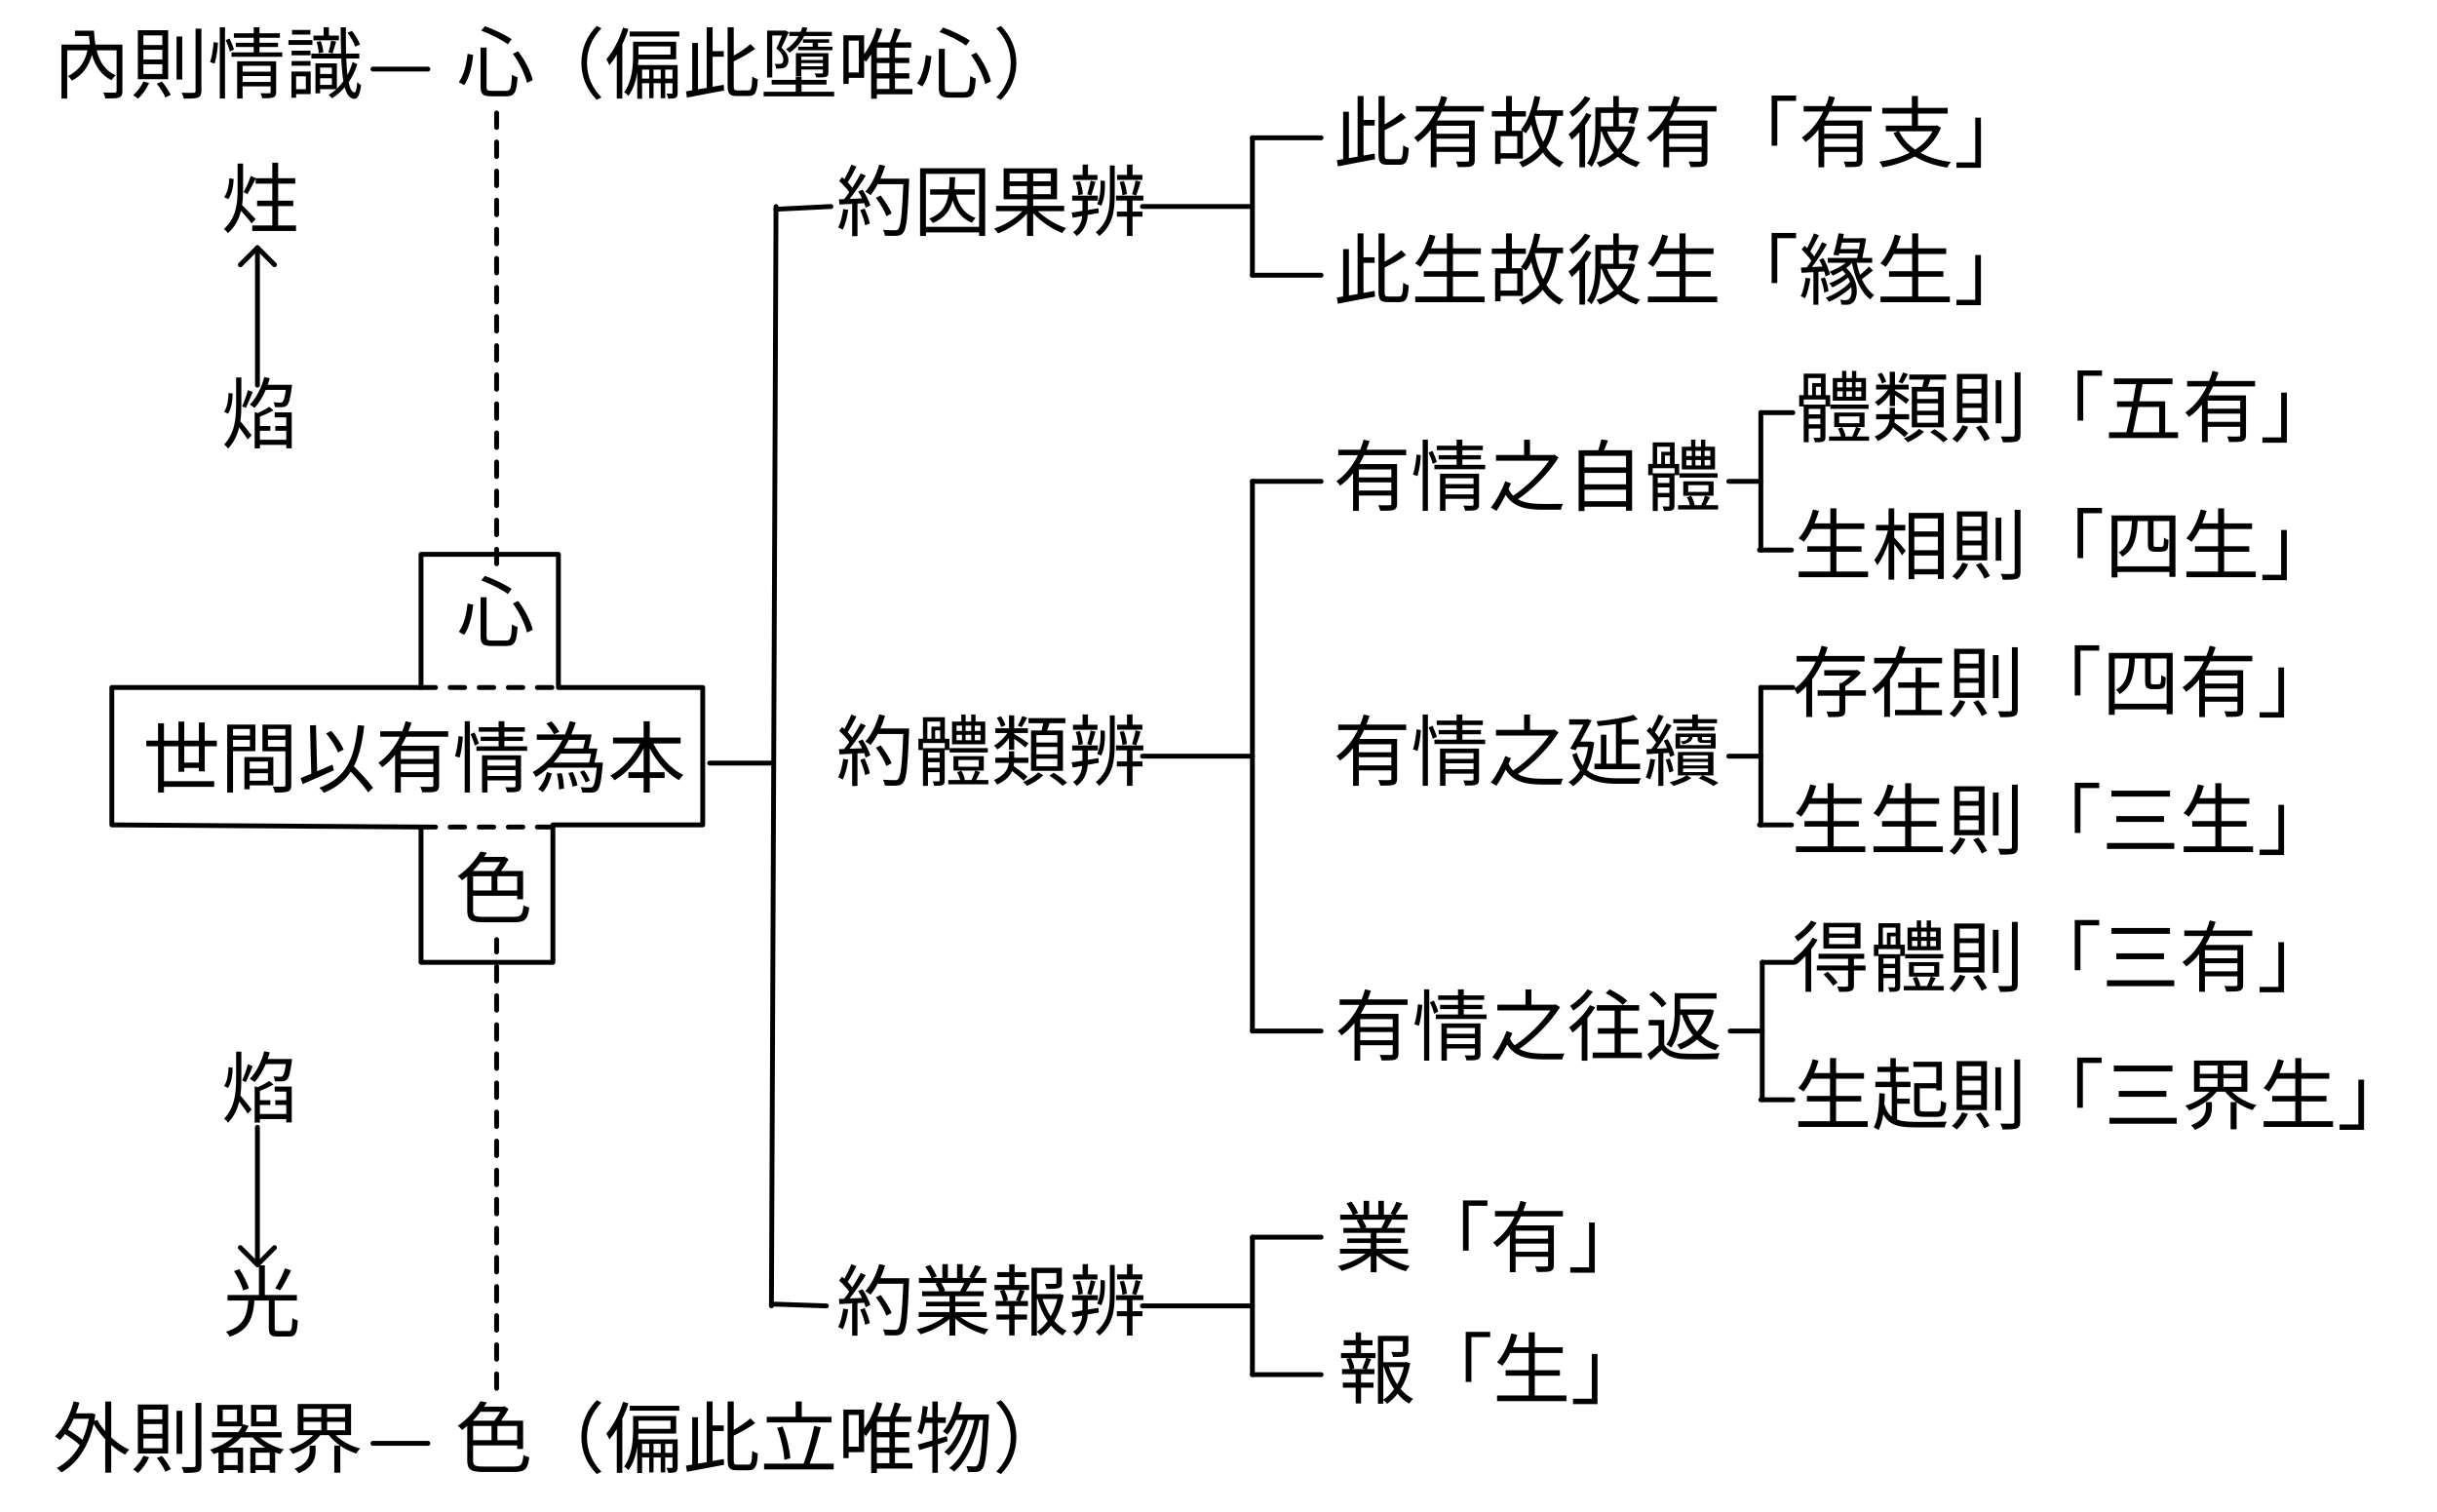
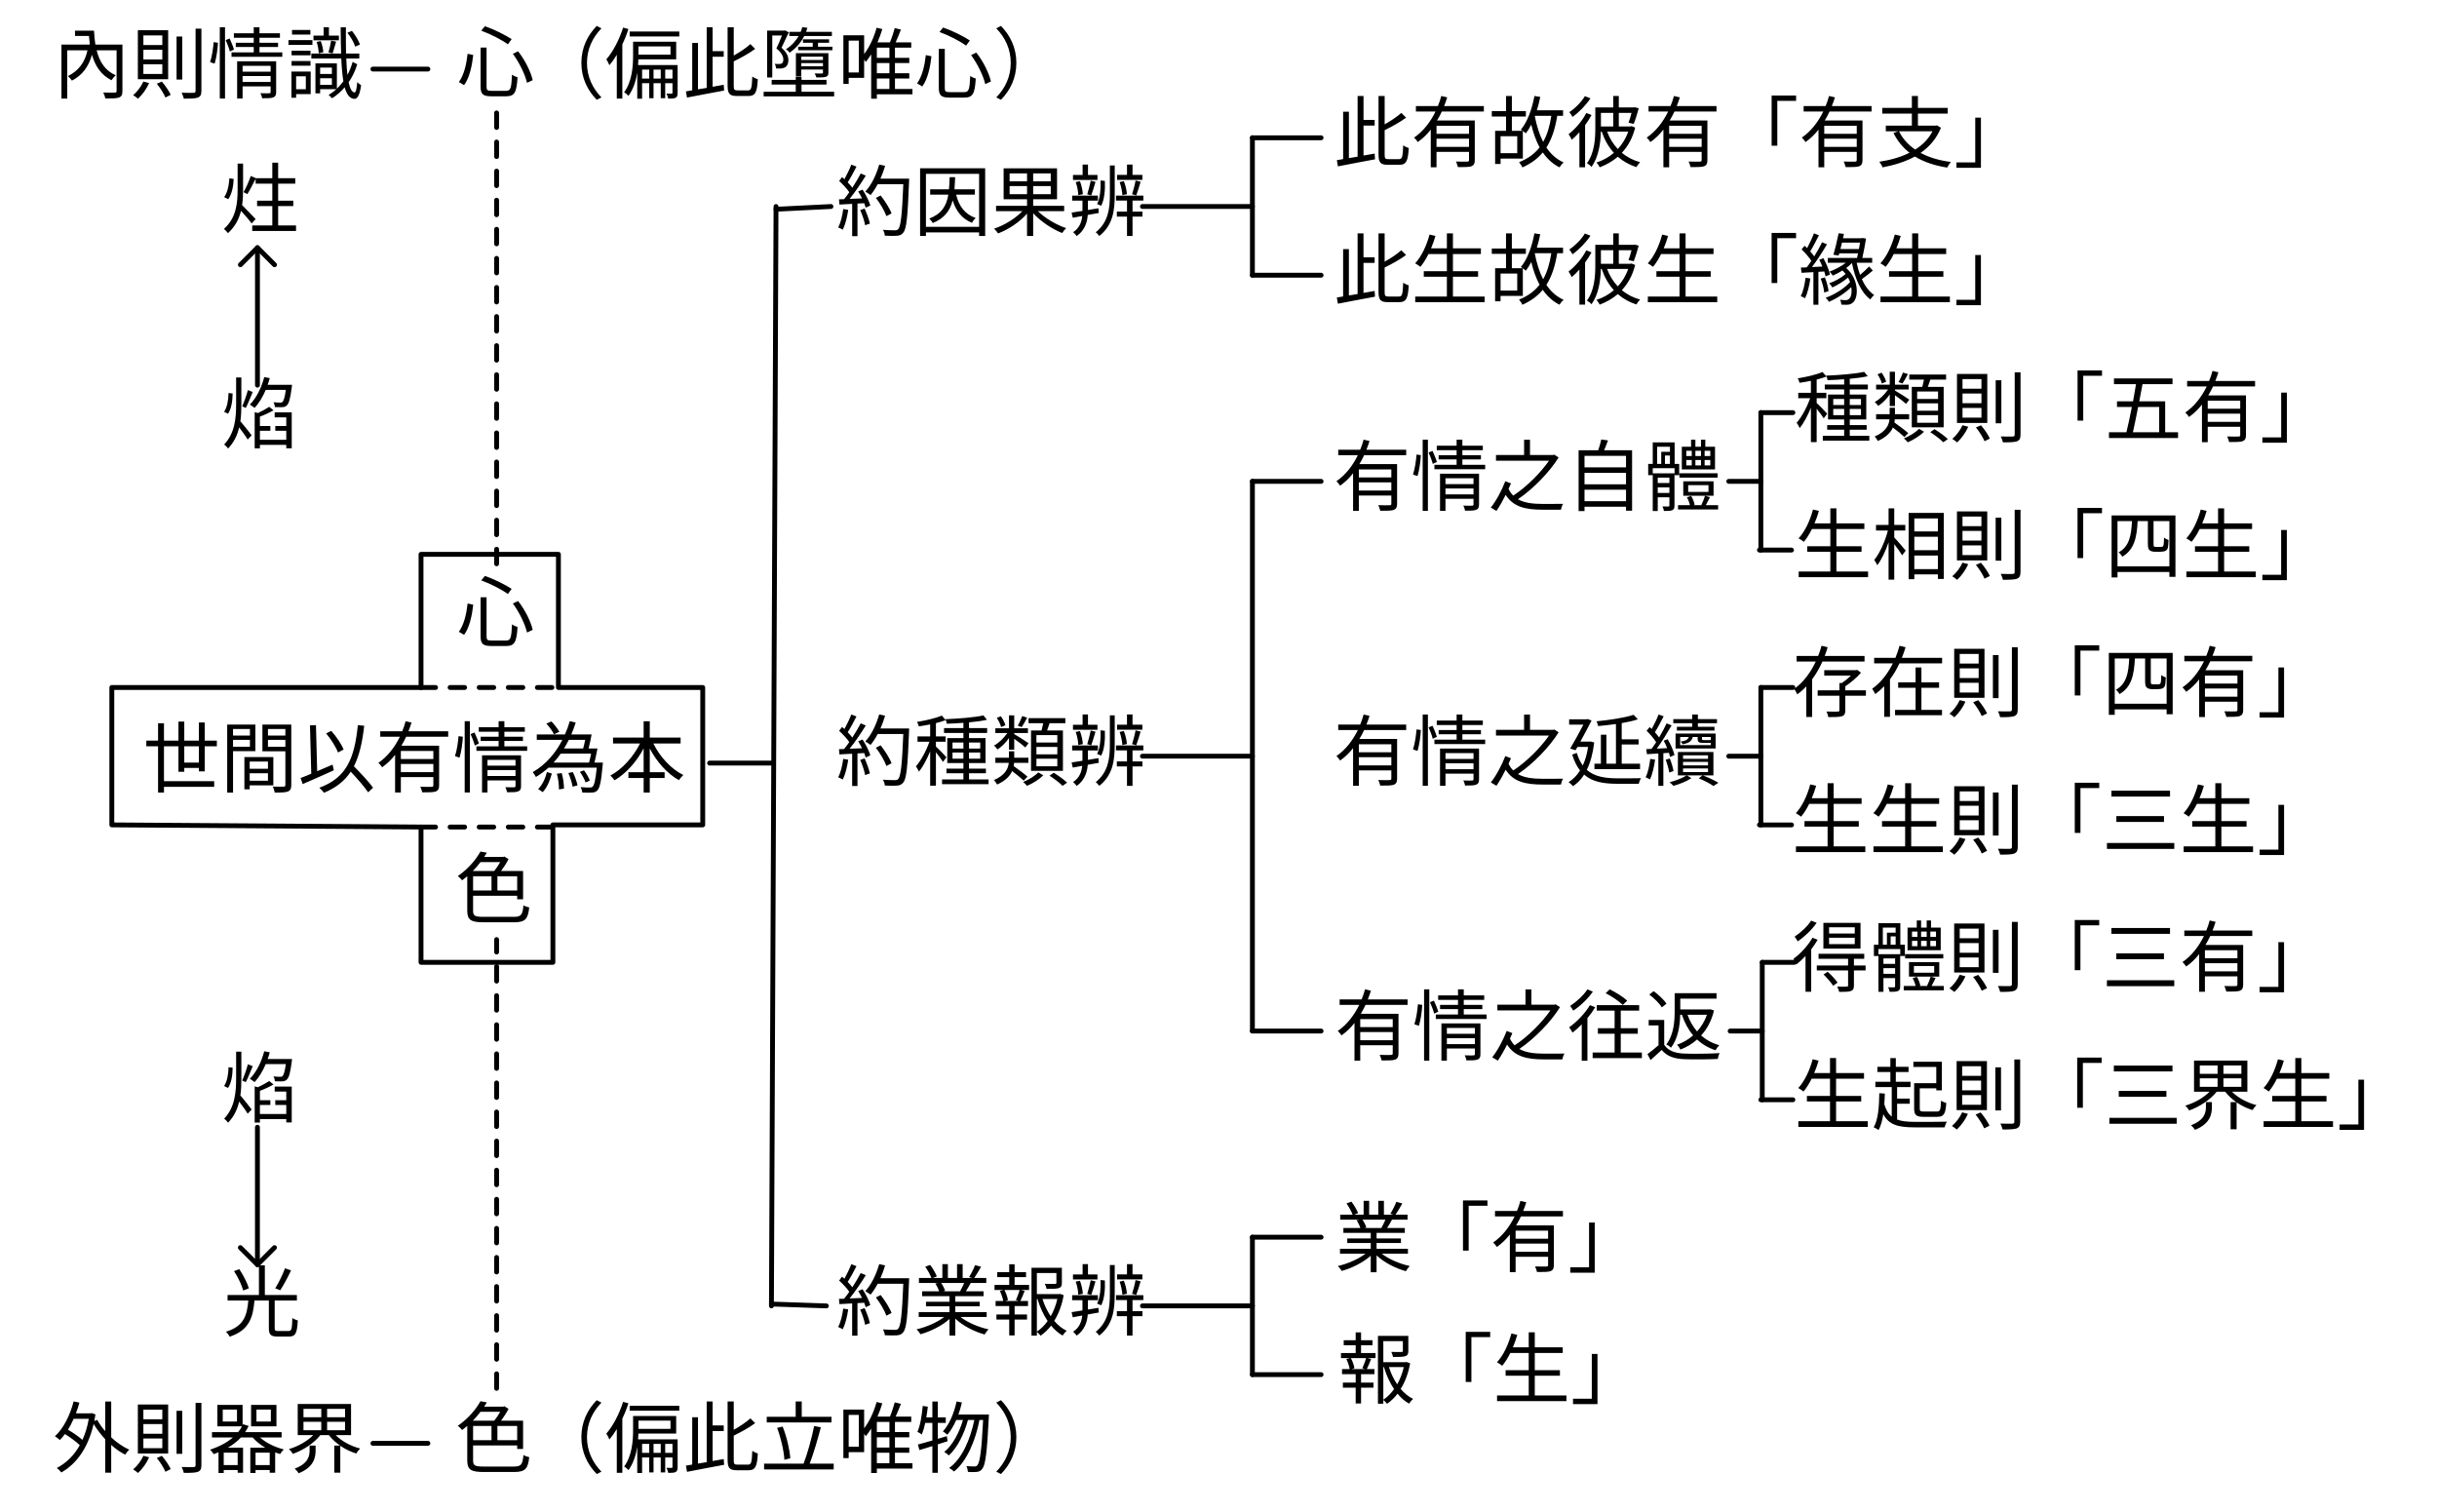
<svg xmlns="http://www.w3.org/2000/svg" xmlns:xlink="http://www.w3.org/1999/xlink" width="6.982in" height="4.329in" viewBox="0 0 502.673 311.687" xml:space="preserve" color-interpolation-filters="sRGB" class="st8">
  <style type="text/css">
	
		.st1 {fill:none;stroke:none;stroke-linecap:round;stroke-linejoin:round;stroke-width:0.75}
		.st2 {fill:#000000;font-family:新細明體;font-size:1.333em}
		.st3 {stroke:#000000;stroke-dasharray:3,3;stroke-linecap:round;stroke-linejoin:round;stroke-width:1}
		.st4 {stroke:#000000;stroke-linecap:round;stroke-linejoin:round;stroke-width:1}
		.st5 {marker-end:url(#mrkr1-184);stroke:#000000;stroke-linecap:round;stroke-linejoin:round;stroke-width:1}
		.st6 {fill:#000000;fill-opacity:1;stroke:#000000;stroke-opacity:1;stroke-width:0.284}
		.st7 {fill:none;stroke:#000000;stroke-linecap:round;stroke-linejoin:round;stroke-width:1}
		.st8 {fill:none;fill-rule:evenodd;font-size:12px;overflow:visible;stroke-linecap:square;stroke-miterlimit:3}
	
	</style>
  <defs id="Markers">
    <g id="lend1">
      <path d="M 1 -1 L 0 0 L 1 1 " style="stroke-linecap:round;stroke-linejoin:round;fill:none" />
    </g>
    <marker id="mrkr1-184" class="st6" orient="auto" markerUnits="strokeWidth" overflow="visible">
      <use xlink:href="#lend1" transform="scale(-3.52,-3.52) " />
    </marker>
  </defs>
  <g>
    <g id="group75-1" transform="translate(0.375,-0.375)">
      <g id="shape1-2" transform="translate(0,-287.145)">
        <rect x="0" y="291.844" width="85.039" height="19.843" class="st1" />
        <text x="10.52" y="306.57" class="st2">內則情識</text>
      </g>
      <g id="shape2-5" transform="translate(94.9606,-287.145)">
        <rect x="0" y="291.844" width="138.898" height="19.843" class="st1" />
        <text x="13.45" y="306.57" class="st2">（偏此墮唯心）</text>
      </g>
      <g id="shape8-8" transform="translate(89.8688,-170.347)">
        <rect x="0" y="284.483" width="23.214" height="27.203" class="st1" />
        <text x="4" y="302.89" class="st2">心</text>
      </g>
      <g id="shape9-11" transform="translate(24.0945,-143.995)">
        <rect x="0" y="291.844" width="121.89" height="19.843" class="st1" />
        <text x="4.95" y="306.57" class="st2">世間以有情為本</text>
      </g>
      <g id="shape10-14" transform="translate(89.1601,-113.386)">
        <rect x="0" y="284.483" width="24.631" height="27.203" class="st1" />
        <text x="4.32" y="302.89" class="st2">色</text>
      </g>
      <g id="shape5-17" transform="translate(165.228,-258.799)">
        <rect x="0" y="291.844" width="77.734" height="19.843" class="st1" />
        <text x="6.87" y="306.57" class="st2">約因果辨</text>
      </g>
      <g id="shape11-20" transform="translate(166.046,-145.383)">
        <rect x="0" y="291.844" width="76.097" height="19.843" class="st1" />
-         <text x="6.05" y="306.57" class="st2">約體類辨</text>
+         <text x="6.05" y="306.57" class="st2">約種類辨</text>
      </g>
      <g id="shape12-23" transform="translate(265.275,-202.076)">
        <rect x="0" y="291.844" width="98.742" height="19.843" class="st1" />
        <text x="9.37" y="306.57" class="st2">有情之自體</text>
      </g>
      <g id="shape13-26" transform="translate(364.381,-216.249)">
        <rect x="0" y="291.844" width="122.774" height="19.843" class="st1" />
-         <text x="5.39" y="306.57" class="st2">體類則「五有」</text>
+         <text x="5.39" y="306.57" class="st2">種類則「五有」</text>
      </g>
      <g id="shape14-29" transform="translate(363.406,-187.902)">
        <rect x="0" y="291.844" width="124.724" height="19.843" class="st1" />
        <text x="6.36" y="306.57" class="st2">生相則「四生」</text>
      </g>
      <g id="shape15-32" transform="translate(266.928,-145.383)">
        <rect x="0" y="291.844" width="95.436" height="19.843" class="st1" />
        <text x="7.72" y="306.57" class="st2">有情之延續</text>
      </g>
      <g id="shape16-35" transform="translate(361.417,-131.209)">
        <rect x="0" y="291.844" width="127.559" height="19.843" class="st1" />
        <text x="7.78" y="306.57" class="st2">生生則「三生」</text>
      </g>
      <g id="shape17-38" transform="translate(270.285,-88.6897)">
        <rect x="0" y="291.844" width="89.293" height="19.843" class="st1" />
        <text x="4.65" y="306.57" class="st2">有情之往返</text>
      </g>
      <g id="shape18-41" transform="translate(365.479,-74.5165)">
        <rect x="0" y="291.844" width="136.444" height="19.843" class="st1" />
        <text x="4.22" y="306.57" class="st2">生起則「三界生」</text>
      </g>
      <g id="shape22-44" transform="translate(166.046,-31.9968)">
        <rect x="0" y="291.844" width="76.097" height="19.843" class="st1" />
        <text x="6.05" y="306.57" class="st2">約業報辨</text>
      </g>
      <g id="shape23-47" transform="translate(268.42,-45.0523)">
        <rect x="0" y="291.844" width="77.135" height="19.843" class="st1" />
        <text x="6.57" y="306.57" class="st2">業「有」</text>
      </g>
      <g id="shape24-50" transform="translate(267.747,-17.9503)">
        <rect x="0" y="291.844" width="79.623" height="19.843" class="st1" />
        <text x="7.81" y="306.57" class="st2">報「生」</text>
      </g>
      <g id="shape6-53" transform="translate(270.122,-272.957)">
        <rect x="0" y="291.844" width="153.101" height="19.843" class="st1" />
        <text x="4.55" y="306.57" class="st2">此有故彼有「有支」</text>
      </g>
      <g id="shape7-56" transform="translate(268.72,-244.625)">
        <rect x="0" y="291.844" width="155.906" height="19.843" class="st1" />
        <text x="5.95" y="306.57" class="st2">此生故彼生「緣生」</text>
      </g>
      <g id="shape25-59" transform="translate(363.747,-159.556)">
        <rect x="0" y="291.844" width="122.899" height="19.843" class="st1" />
        <text x="5.45" y="306.57" class="st2">存在則「四有」</text>
      </g>
      <g id="shape26-62" transform="translate(362.802,-102.895)">
        <rect x="0" y="291.844" width="124.789" height="19.843" class="st1" />
        <text x="6.39" y="306.57" class="st2">得體則「三有」</text>
      </g>
      <g id="shape29-65" transform="translate(-209.639,286.746) rotate(-90)">
        <path d="M0 311.69 L92.57 311.69" class="st3" />
      </g>
      <g id="shape32-68" transform="translate(145.984,-153.917)">
        <path d="M0 311.69 L12.76 311.69" class="st4" />
      </g>
      <g id="shape35-71" transform="translate(-152.944,268.44) rotate(-89.7613)">
        <path d="M0 311.69 L226.77 311.69" class="st4" />
      </g>
      <g id="shape36-74" transform="translate(169.343,-42.1537) rotate(1.94914)">
        <path d="M0 311.69 L11.34 311.69" class="st4" />
      </g>
      <g id="shape37-77" transform="translate(144.175,-267.769) rotate(-2.85184)">
        <path d="M0 311.69 L11.35 311.69" class="st4" />
      </g>
      <g id="shape38-80" transform="translate(76.5354,-297.066)">
        <path d="M0 311.69 L11.34 311.69" class="st4" />
      </g>
      <g id="shape39-83" transform="translate(89.8688,-283.733)">
        <rect x="0" y="284.483" width="23.214" height="27.203" class="st1" />
        <text x="4" y="302.89" class="st2">心</text>
      </g>
      <g id="shape40-86" transform="translate(94.9606,-3.6805)">
        <rect x="0" y="291.844" width="138.898" height="19.843" class="st1" />
        <text x="13.45" y="306.57" class="st2">（偏此立唯物）</text>
      </g>
      <g id="shape41-89" transform="translate(9.59233E-13,-3.6805)">
        <rect x="0" y="291.844" width="85.039" height="19.843" class="st1" />
        <text x="10.52" y="306.57" class="st2">外則器界</text>
      </g>
      <g id="shape21-92" transform="translate(89.1601,0)">
        <rect x="0" y="284.483" width="24.631" height="27.203" class="st1" />
        <text x="4.32" y="302.89" class="st2">色</text>
      </g>
      <g id="shape42-95" transform="translate(76.5354,-13.6018)">
        <path d="M0 311.69 L11.34 311.69" class="st4" />
      </g>
      <g id="shape44-98" transform="translate(257.953,-254.547)">
        <path d="M0 311.69 L14.17 311.69" class="st4" />
      </g>
      <g id="shape45-101" transform="translate(257.953,-282.893)">
        <path d="M0 311.69 L14.17 311.69" class="st4" />
      </g>
      <g id="shape46-104" transform="translate(-53.7338,57.1399) rotate(-90)">
        <path d="M0 311.69 L28.35 311.69" class="st4" />
      </g>
      <g id="shape47-107" transform="translate(257.953,354.653) rotate(180)">
        <path d="M0 311.69 L22.68 311.69" class="st4" />
      </g>
      <g id="shape50-110" transform="translate(257.953,-27.775)">
        <path d="M0 311.69 L14.17 311.69" class="st4" />
      </g>
      <g id="shape51-113" transform="translate(257.953,-56.1214)">
        <path d="M0 311.69 L14.17 311.69" class="st4" />
      </g>
      <g id="shape52-116" transform="translate(-53.7338,283.912) rotate(-90)">
        <path d="M0 311.69 L28.35 311.69" class="st4" />
      </g>
      <g id="shape53-119" transform="translate(257.953,581.425) rotate(180)">
        <path d="M0 311.69 L22.68 311.69" class="st4" />
      </g>
      <g id="shape55-122" transform="translate(257.953,-98.6411)">
        <path d="M0 311.69 L14.17 311.69" class="st4" />
      </g>
      <g id="shape56-125" transform="translate(257.953,-212.027)">
        <path d="M0 311.69 L14.17 311.69" class="st4" />
      </g>
      <g id="shape57-128" transform="translate(-53.7338,213.045) rotate(-90)">
        <path d="M0 311.69 L113.39 311.69" class="st4" />
      </g>
      <g id="shape58-131" transform="translate(257.953,468.039) rotate(180)">
        <path d="M0 311.69 L22.68 311.69" class="st4" />
      </g>
      <g id="shape28-134" transform="translate(51.4338,227.219) rotate(-90)">
        <path d="M0 311.69 L28.35 311.69" class="st4" />
      </g>
      <g id="shape34-137" transform="translate(356.506,-98.6411)">
        <path d="M0 311.69 L6.61 311.69" class="st4" />
      </g>
      <g id="shape59-140" transform="translate(362.835,-84.4679)">
        <path d="M0 311.69 L6.61 311.69" class="st4" />
      </g>
      <g id="shape60-143" transform="translate(363.12,-112.814)">
        <path d="M0 311.69 L6.61 311.69" class="st4" />
      </g>
      <g id="shape63-146" transform="translate(51.1481,170.526) rotate(-90)">
        <path d="M0 311.69 L28.35 311.69" class="st4" />
      </g>
      <g id="shape64-149" transform="translate(356.22,-155.334)">
        <path d="M0 311.69 L6.61 311.69" class="st4" />
      </g>
      <g id="shape65-152" transform="translate(362.549,-141.161)">
        <path d="M0 311.69 L6.61 311.69" class="st4" />
      </g>
      <g id="shape66-155" transform="translate(362.835,-169.507)">
        <path d="M0 311.69 L6.61 311.69" class="st4" />
      </g>
      <g id="shape54-158" transform="translate(51.1481,113.833) rotate(-90)">
        <path d="M0 311.69 L28.35 311.69" class="st4" />
      </g>
      <g id="shape67-161" transform="translate(356.22,-212.027)">
        <path d="M0 311.69 L6.61 311.69" class="st4" />
      </g>
      <g id="shape68-164" transform="translate(362.549,-197.854)">
        <path d="M0 311.69 L6.61 311.69" class="st4" />
      </g>
      <g id="shape69-167" transform="translate(362.835,-226.2)">
        <path d="M0 311.69 L6.61 311.69" class="st4" />
      </g>
      <g id="shape70-170" transform="translate(-209.639,116.667) rotate(-90)">
        <path d="M0 311.69 L93.54 311.69" class="st3" />
      </g>
      <g id="shape3-173" transform="translate(38.6734,-255.558)">
        <rect x="0" y="284.483" width="29.227" height="27.203" class="st1" />
        <text x="6.61" y="302.89" class="st2">炷</text>
      </g>
      <g id="shape4-176" transform="translate(40.3967,-211.315)">
        <rect x="0" y="284.483" width="25.78" height="27.203" class="st1" />
        <text x="4.89" y="302.89" class="st2">焰</text>
      </g>
      <g id="shape30-179" transform="translate(-258.971,79.8171) rotate(-90)">
        <path d="M0 311.69 L28.35 311.69" class="st5" />
      </g>
      <g id="shape19-185" transform="translate(40.4987,-72.2512)">
        <rect x="0" y="284.483" width="25.576" height="27.203" class="st1" />
        <text x="4.79" y="302.89" class="st2">焰</text>
      </g>
      <g id="shape20-188" transform="translate(41.6798,-28.078)">
        <rect x="0" y="284.483" width="23.214" height="27.203" class="st1" />
        <text x="4" y="302.89" class="st2">光</text>
      </g>
      <g id="shape31-191" transform="translate(364.402,232.888) rotate(90)">
        <path d="M0 311.69 L28.35 311.69" class="st5" />
      </g>
      <g id="shape71-196" transform="translate(-167.12,198.872) rotate(-90)">
        <path d="M28.35 189.8 L56.69 189.8 L56.69 253.58 L84.16 253.58 L84.16 281.92 L56.69 281.92 L56.69 311.69 L28.35 311.69         L28.35 280.78 L0 280.78 L0 253.58 L27.91 253.58 L28.35 189.8 Z" class="st7" />
      </g>
      <g id="shape74-198" transform="translate(86.4567,-169.507)">
        <path d="M0 311.69 L28.35 311.69" class="st3" />
      </g>
      <g id="shape73-201" transform="translate(86.4567,-140.721)">
        <path d="M0 311.69 L28.35 311.69" class="st3" />
      </g>
    </g>
  </g>
</svg>
